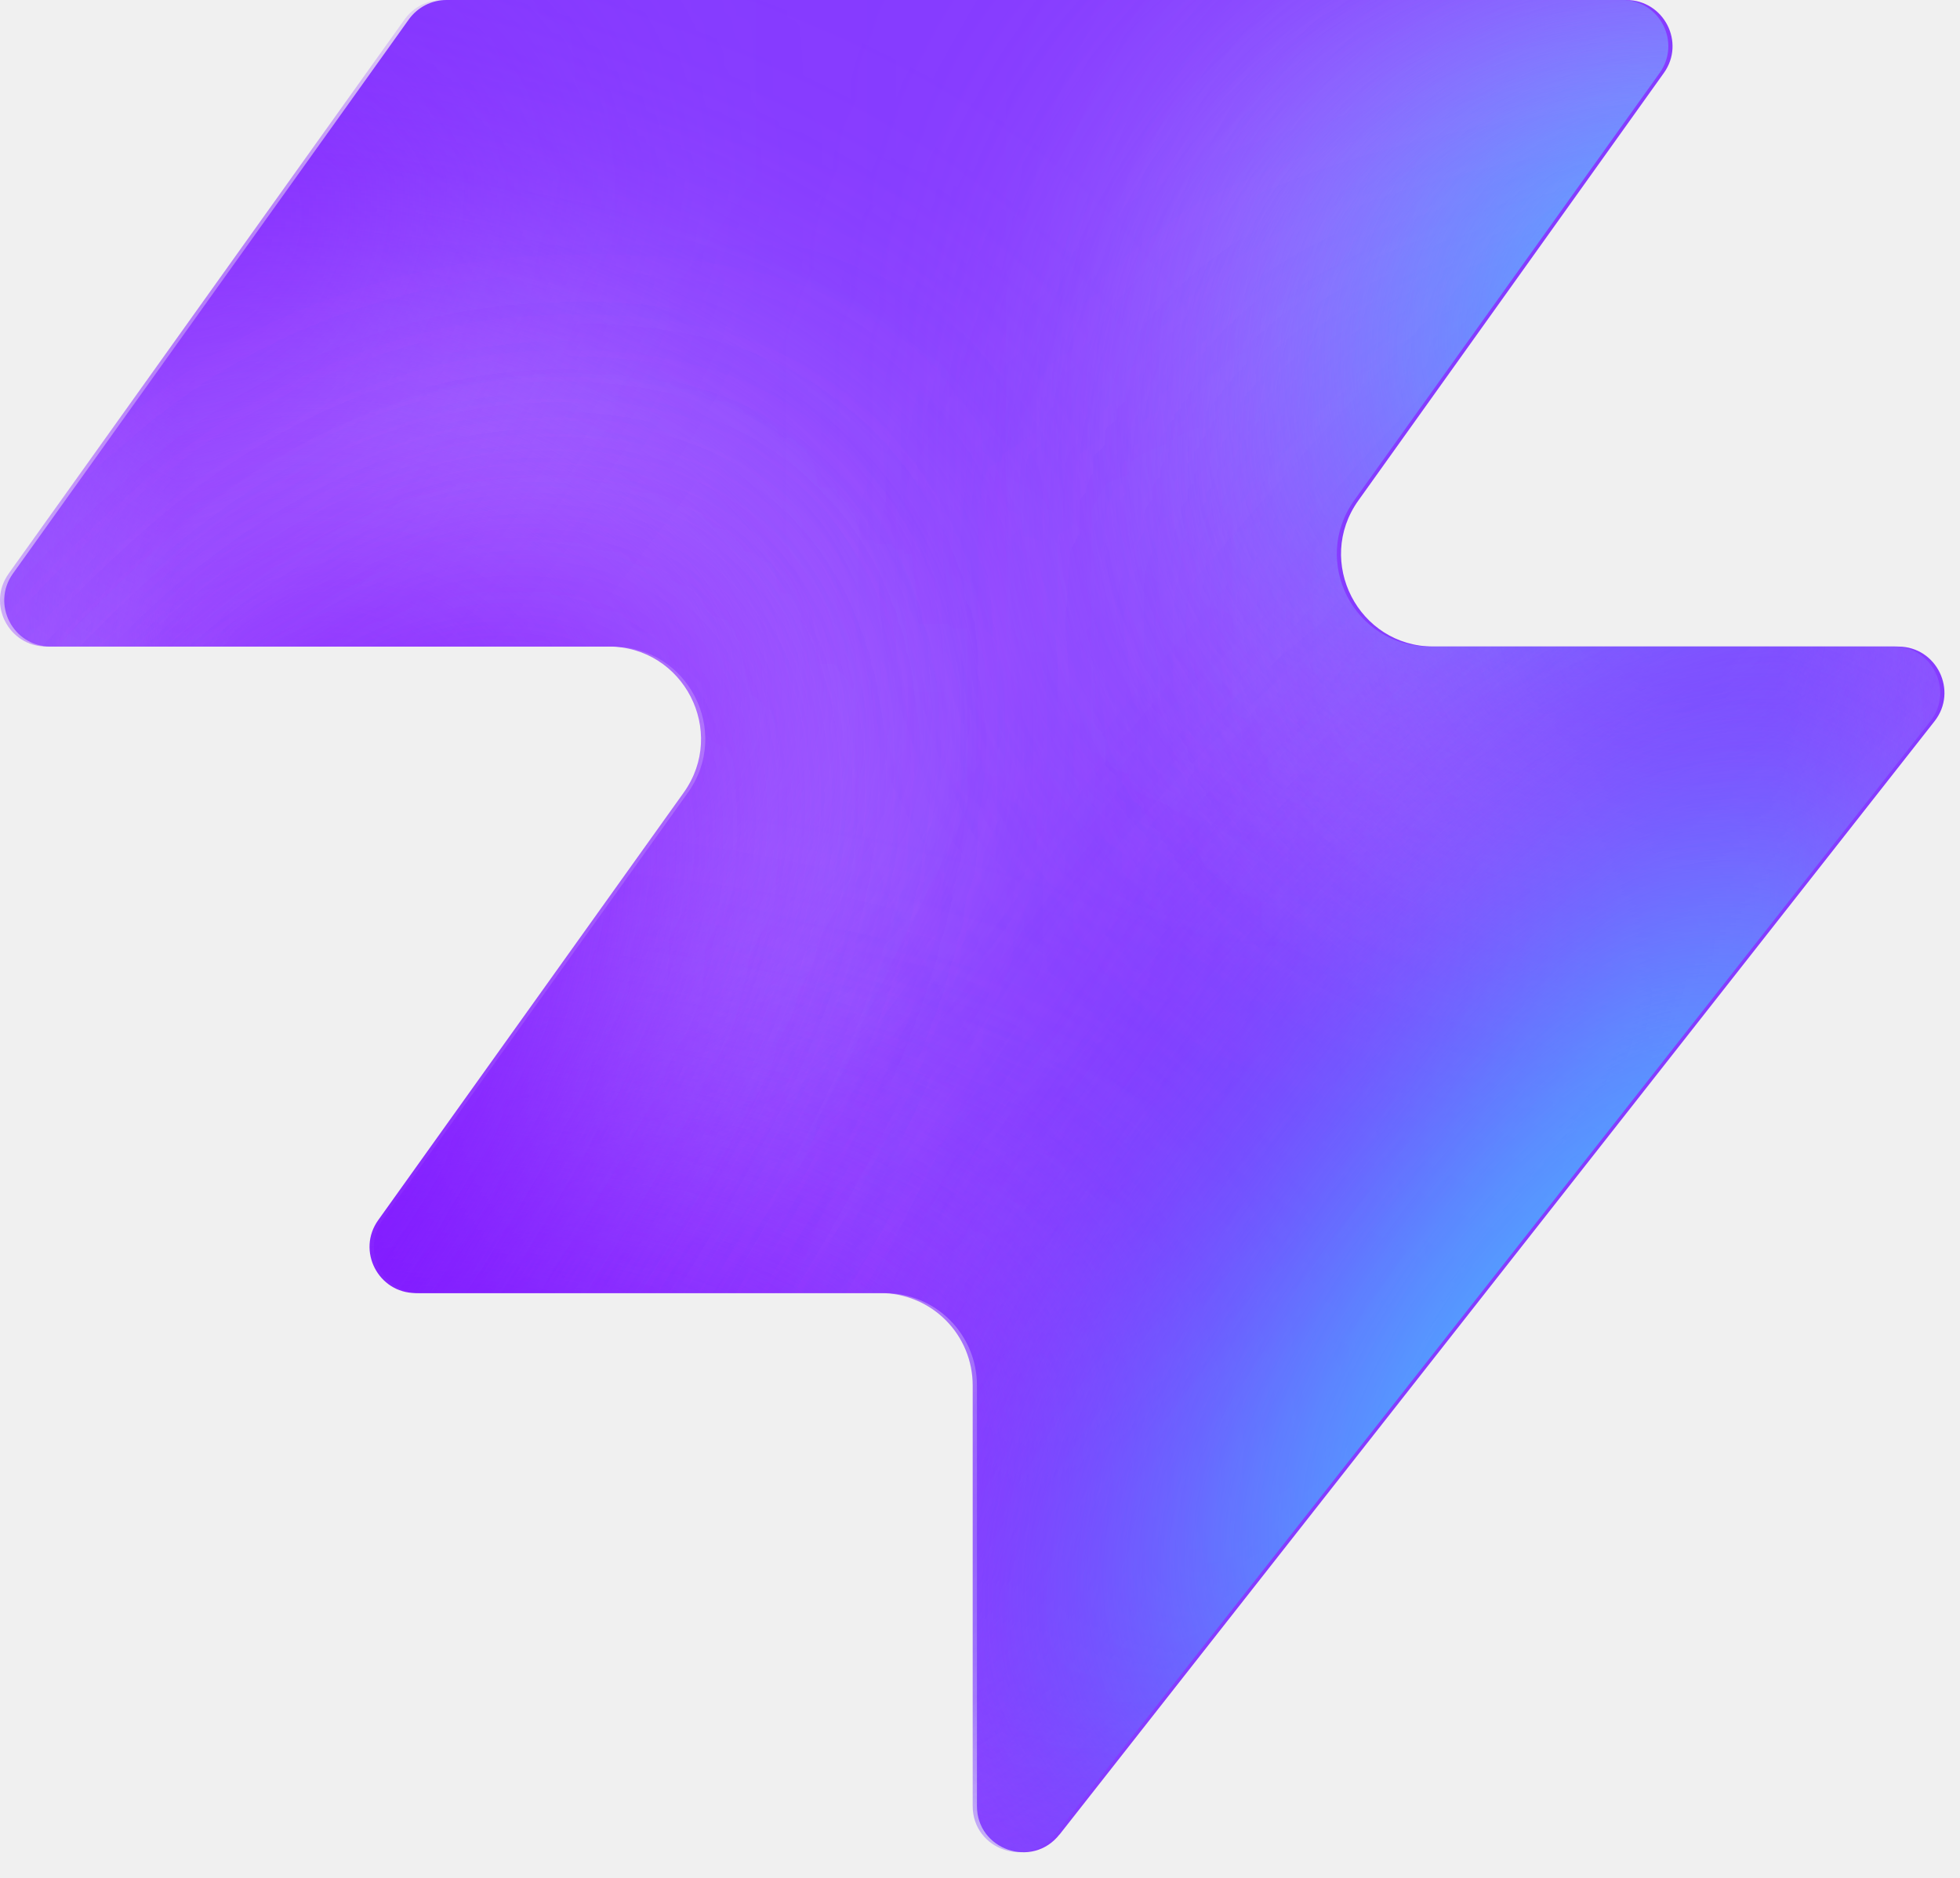
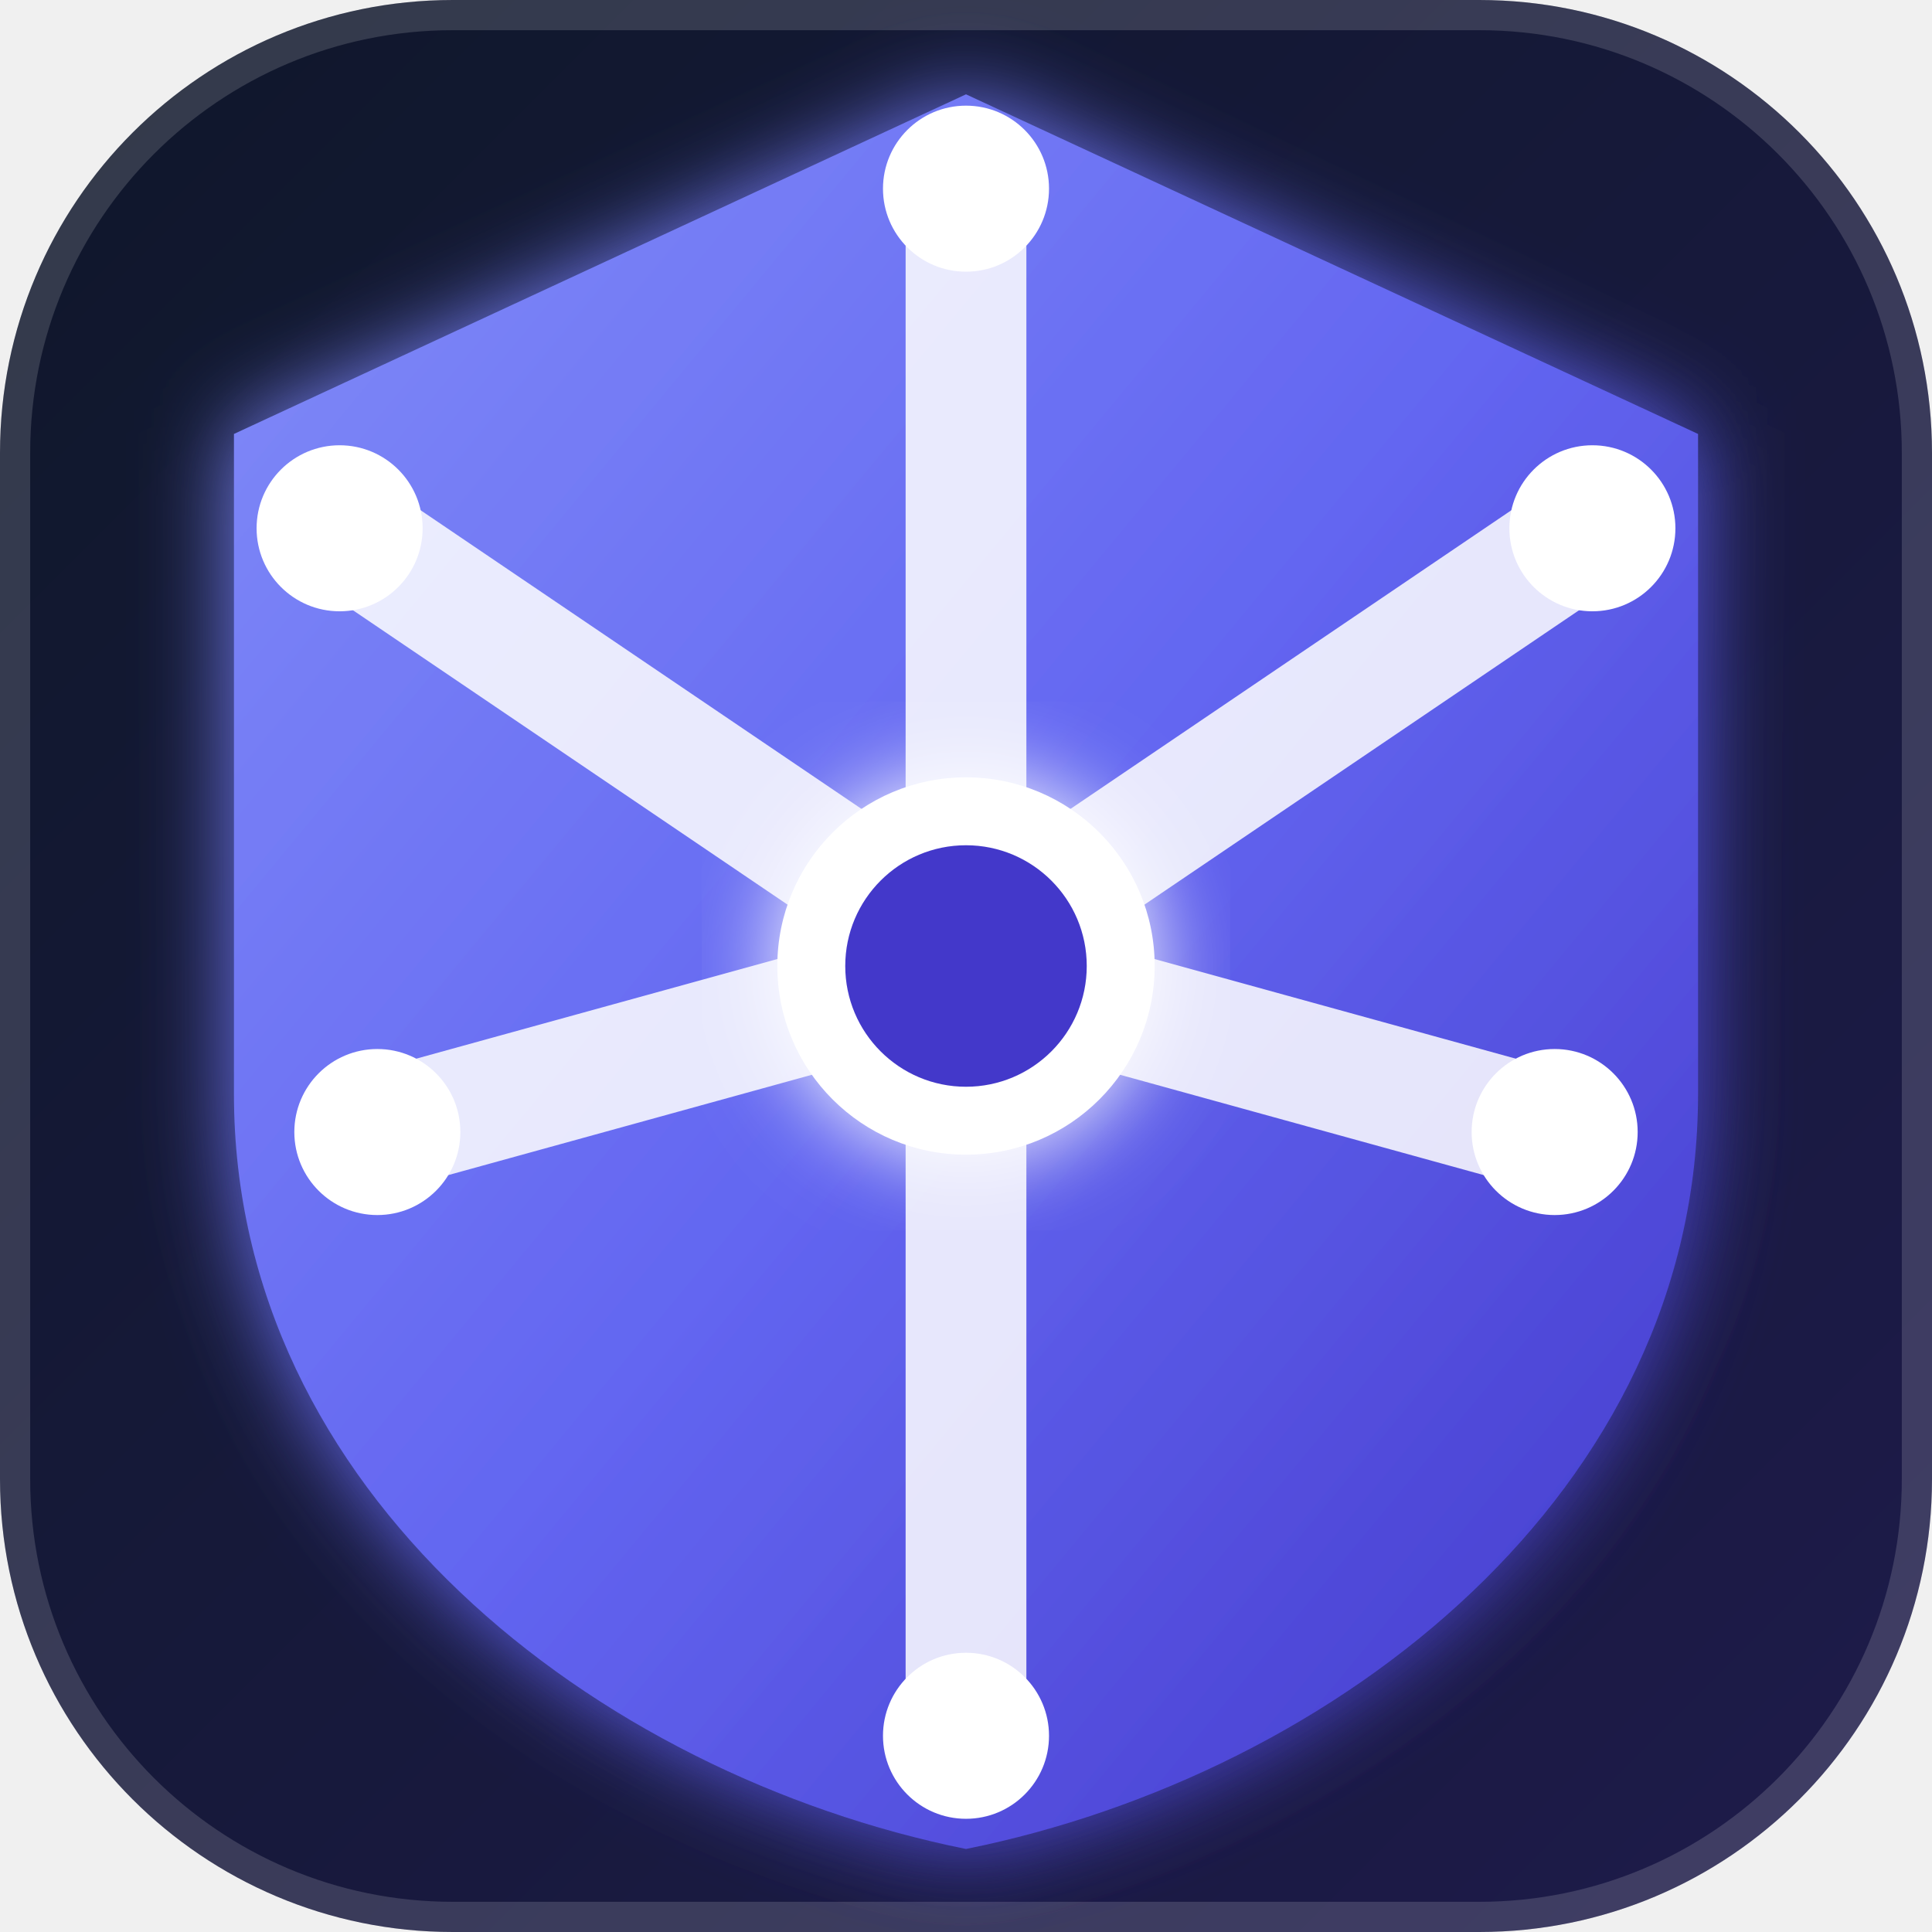
- <svg xmlns="http://www.w3.org/2000/svg" width="48" height="46" fill="none" viewBox="0 0 48 46">
-   <path fill="#863bff" d="M25.946 44.938c-.664.845-2.021.375-2.021-.698V33.937a2.26 2.26 0 0 0-2.262-2.262H10.287c-.92 0-1.456-1.04-.92-1.788l7.48-10.471c1.07-1.497 0-3.578-1.842-3.578H1.237c-.92 0-1.456-1.04-.92-1.788L10.013.474c.214-.297.556-.474.92-.474h28.894c.92 0 1.456 1.04.92 1.788l-7.48 10.471c-1.07 1.498 0 3.579 1.842 3.579h11.377c.943 0 1.473 1.088.89 1.83L25.947 44.94z" style="fill:#863bff;fill:color(display-p3 .525 .23 1);fill-opacity:1" />
-   <mask id="a" width="48" height="46" x="0" y="0" maskUnits="userSpaceOnUse" style="mask-type:alpha">
-     <path fill="#000" d="M25.842 44.938c-.664.844-2.021.375-2.021-.698V33.937a2.26 2.26 0 0 0-2.262-2.262H10.183c-.92 0-1.456-1.04-.92-1.788l7.48-10.471c1.07-1.498 0-3.579-1.842-3.579H1.133c-.92 0-1.456-1.04-.92-1.787L9.91.473c.214-.297.556-.474.92-.474h28.894c.92 0 1.456 1.04.92 1.788l-7.48 10.471c-1.07 1.498 0 3.578 1.842 3.578h11.377c.943 0 1.473 1.088.89 1.832L25.843 44.94z" style="fill:#000;fill-opacity:1" />
-   </mask>
-   <g mask="url(#a)">
-     <g filter="url(#b)">
-       <ellipse cx="5.508" cy="14.704" fill="#ede6ff" rx="5.508" ry="14.704" style="fill:#ede6ff;fill:color(display-p3 .927 .903 1);fill-opacity:1" transform="matrix(.00324 1 1 -.00324 -4.47 31.516)" />
-     </g>
-     <g filter="url(#c)">
-       <ellipse cx="10.399" cy="29.851" fill="#ede6ff" rx="10.399" ry="29.851" style="fill:#ede6ff;fill:color(display-p3 .927 .903 1);fill-opacity:1" transform="matrix(.00324 1 1 -.00324 -39.328 7.883)" />
-     </g>
-     <g filter="url(#d)">
-       <ellipse cx="5.508" cy="30.487" fill="#7e14ff" rx="5.508" ry="30.487" style="fill:#7e14ff;fill:color(display-p3 .492 .077 1);fill-opacity:1" transform="rotate(89.814 -25.913 -14.639)scale(1 -1)" />
-     </g>
-     <g filter="url(#e)">
-       <ellipse cx="5.508" cy="30.599" fill="#7e14ff" rx="5.508" ry="30.599" style="fill:#7e14ff;fill:color(display-p3 .492 .077 1);fill-opacity:1" transform="rotate(89.814 -32.644 -3.334)scale(1 -1)" />
-     </g>
-     <g filter="url(#f)">
-       <ellipse cx="5.508" cy="30.599" fill="#7e14ff" rx="5.508" ry="30.599" style="fill:#7e14ff;fill:color(display-p3 .492 .077 1);fill-opacity:1" transform="matrix(.00324 1 1 -.00324 -34.34 30.47)" />
-     </g>
-     <g filter="url(#g)">
-       <ellipse cx="14.072" cy="22.078" fill="#ede6ff" rx="14.072" ry="22.078" style="fill:#ede6ff;fill:color(display-p3 .927 .903 1);fill-opacity:1" transform="rotate(93.35 24.506 48.493)scale(-1 1)" />
-     </g>
-     <g filter="url(#h)">
-       <ellipse cx="3.47" cy="21.501" fill="#7e14ff" rx="3.47" ry="21.501" style="fill:#7e14ff;fill:color(display-p3 .492 .077 1);fill-opacity:1" transform="rotate(89.009 28.708 47.59)scale(-1 1)" />
-     </g>
-     <g filter="url(#i)">
-       <ellipse cx="3.47" cy="21.501" fill="#7e14ff" rx="3.47" ry="21.501" style="fill:#7e14ff;fill:color(display-p3 .492 .077 1);fill-opacity:1" transform="rotate(89.009 28.708 47.59)scale(-1 1)" />
-     </g>
-     <g filter="url(#j)">
-       <ellipse cx=".387" cy="8.972" fill="#7e14ff" rx="4.407" ry="29.108" style="fill:#7e14ff;fill:color(display-p3 .492 .077 1);fill-opacity:1" transform="rotate(39.51 .387 8.972)" />
-     </g>
-     <g filter="url(#k)">
-       <ellipse cx="47.523" cy="-6.092" fill="#7e14ff" rx="4.407" ry="29.108" style="fill:#7e14ff;fill:color(display-p3 .492 .077 1);fill-opacity:1" transform="rotate(37.892 47.523 -6.092)" />
-     </g>
-     <g filter="url(#l)">
-       <ellipse cx="41.412" cy="6.333" fill="#47bfff" rx="5.971" ry="9.665" style="fill:#47bfff;fill:color(display-p3 .28 .748 1);fill-opacity:1" transform="rotate(37.892 41.412 6.333)" />
-     </g>
-     <g filter="url(#m)">
-       <ellipse cx="-1.879" cy="38.332" fill="#7e14ff" rx="4.407" ry="29.108" style="fill:#7e14ff;fill:color(display-p3 .492 .077 1);fill-opacity:1" transform="rotate(37.892 -1.88 38.332)" />
-     </g>
-     <g filter="url(#n)">
-       <ellipse cx="-1.879" cy="38.332" fill="#7e14ff" rx="4.407" ry="29.108" style="fill:#7e14ff;fill:color(display-p3 .492 .077 1);fill-opacity:1" transform="rotate(37.892 -1.88 38.332)" />
-     </g>
-     <g filter="url(#o)">
-       <ellipse cx="35.651" cy="29.907" fill="#7e14ff" rx="4.407" ry="29.108" style="fill:#7e14ff;fill:color(display-p3 .492 .077 1);fill-opacity:1" transform="rotate(37.892 35.651 29.907)" />
-     </g>
-     <g filter="url(#p)">
-       <ellipse cx="38.418" cy="32.4" fill="#47bfff" rx="5.971" ry="15.297" style="fill:#47bfff;fill:color(display-p3 .28 .748 1);fill-opacity:1" transform="rotate(37.892 38.418 32.4)" />
-     </g>
-   </g>
+ <svg xmlns="http://www.w3.org/2000/svg" viewBox="0 0 512 512" width="100%" height="100%">
  <defs>
-     <filter id="b" width="60.045" height="41.654" x="-19.77" y="16.149" color-interpolation-filters="sRGB" filterUnits="userSpaceOnUse">
-       <feFlood flood-opacity="0" result="BackgroundImageFix" />
-       <feBlend in="SourceGraphic" in2="BackgroundImageFix" result="shape" />
-       <feGaussianBlur result="effect1_foregroundBlur_2002_17158" stdDeviation="7.659" />
-     </filter>
-     <filter id="c" width="90.34" height="51.437" x="-54.613" y="-7.533" color-interpolation-filters="sRGB" filterUnits="userSpaceOnUse">
-       <feFlood flood-opacity="0" result="BackgroundImageFix" />
-       <feBlend in="SourceGraphic" in2="BackgroundImageFix" result="shape" />
-       <feGaussianBlur result="effect1_foregroundBlur_2002_17158" stdDeviation="7.659" />
-     </filter>
-     <filter id="d" width="79.355" height="29.4" x="-49.64" y="2.03" color-interpolation-filters="sRGB" filterUnits="userSpaceOnUse">
-       <feFlood flood-opacity="0" result="BackgroundImageFix" />
-       <feBlend in="SourceGraphic" in2="BackgroundImageFix" result="shape" />
-       <feGaussianBlur result="effect1_foregroundBlur_2002_17158" stdDeviation="4.596" />
-     </filter>
-     <filter id="e" width="79.579" height="29.4" x="-45.045" y="20.029" color-interpolation-filters="sRGB" filterUnits="userSpaceOnUse">
-       <feFlood flood-opacity="0" result="BackgroundImageFix" />
-       <feBlend in="SourceGraphic" in2="BackgroundImageFix" result="shape" />
-       <feGaussianBlur result="effect1_foregroundBlur_2002_17158" stdDeviation="4.596" />
-     </filter>
-     <filter id="f" width="79.579" height="29.4" x="-43.513" y="21.178" color-interpolation-filters="sRGB" filterUnits="userSpaceOnUse">
-       <feFlood flood-opacity="0" result="BackgroundImageFix" />
-       <feBlend in="SourceGraphic" in2="BackgroundImageFix" result="shape" />
-       <feGaussianBlur result="effect1_foregroundBlur_2002_17158" stdDeviation="4.596" />
-     </filter>
-     <filter id="g" width="74.749" height="58.852" x="15.756" y="-17.901" color-interpolation-filters="sRGB" filterUnits="userSpaceOnUse">
-       <feFlood flood-opacity="0" result="BackgroundImageFix" />
-       <feBlend in="SourceGraphic" in2="BackgroundImageFix" result="shape" />
-       <feGaussianBlur result="effect1_foregroundBlur_2002_17158" stdDeviation="7.659" />
-     </filter>
-     <filter id="h" width="61.377" height="25.362" x="23.548" y="2.284" color-interpolation-filters="sRGB" filterUnits="userSpaceOnUse">
-       <feFlood flood-opacity="0" result="BackgroundImageFix" />
-       <feBlend in="SourceGraphic" in2="BackgroundImageFix" result="shape" />
-       <feGaussianBlur result="effect1_foregroundBlur_2002_17158" stdDeviation="4.596" />
-     </filter>
-     <filter id="i" width="61.377" height="25.362" x="23.548" y="2.284" color-interpolation-filters="sRGB" filterUnits="userSpaceOnUse">
-       <feFlood flood-opacity="0" result="BackgroundImageFix" />
-       <feBlend in="SourceGraphic" in2="BackgroundImageFix" result="shape" />
-       <feGaussianBlur result="effect1_foregroundBlur_2002_17158" stdDeviation="4.596" />
-     </filter>
-     <filter id="j" width="56.045" height="63.649" x="-27.636" y="-22.853" color-interpolation-filters="sRGB" filterUnits="userSpaceOnUse">
-       <feFlood flood-opacity="0" result="BackgroundImageFix" />
-       <feBlend in="SourceGraphic" in2="BackgroundImageFix" result="shape" />
-       <feGaussianBlur result="effect1_foregroundBlur_2002_17158" stdDeviation="4.596" />
-     </filter>
-     <filter id="k" width="54.814" height="64.646" x="20.116" y="-38.415" color-interpolation-filters="sRGB" filterUnits="userSpaceOnUse">
-       <feFlood flood-opacity="0" result="BackgroundImageFix" />
-       <feBlend in="SourceGraphic" in2="BackgroundImageFix" result="shape" />
-       <feGaussianBlur result="effect1_foregroundBlur_2002_17158" stdDeviation="4.596" />
-     </filter>
-     <filter id="l" width="33.541" height="35.313" x="24.641" y="-11.323" color-interpolation-filters="sRGB" filterUnits="userSpaceOnUse">
-       <feFlood flood-opacity="0" result="BackgroundImageFix" />
-       <feBlend in="SourceGraphic" in2="BackgroundImageFix" result="shape" />
-       <feGaussianBlur result="effect1_foregroundBlur_2002_17158" stdDeviation="4.596" />
-     </filter>
-     <filter id="m" width="54.814" height="64.646" x="-29.286" y="6.009" color-interpolation-filters="sRGB" filterUnits="userSpaceOnUse">
-       <feFlood flood-opacity="0" result="BackgroundImageFix" />
-       <feBlend in="SourceGraphic" in2="BackgroundImageFix" result="shape" />
-       <feGaussianBlur result="effect1_foregroundBlur_2002_17158" stdDeviation="4.596" />
-     </filter>
-     <filter id="n" width="54.814" height="64.646" x="-29.286" y="6.009" color-interpolation-filters="sRGB" filterUnits="userSpaceOnUse">
-       <feFlood flood-opacity="0" result="BackgroundImageFix" />
-       <feBlend in="SourceGraphic" in2="BackgroundImageFix" result="shape" />
-       <feGaussianBlur result="effect1_foregroundBlur_2002_17158" stdDeviation="4.596" />
-     </filter>
-     <filter id="o" width="54.814" height="64.646" x="8.244" y="-2.416" color-interpolation-filters="sRGB" filterUnits="userSpaceOnUse">
-       <feFlood flood-opacity="0" result="BackgroundImageFix" />
-       <feBlend in="SourceGraphic" in2="BackgroundImageFix" result="shape" />
-       <feGaussianBlur result="effect1_foregroundBlur_2002_17158" stdDeviation="4.596" />
-     </filter>
-     <filter id="p" width="39.409" height="43.623" x="18.713" y="10.588" color-interpolation-filters="sRGB" filterUnits="userSpaceOnUse">
-       <feFlood flood-opacity="0" result="BackgroundImageFix" />
-       <feBlend in="SourceGraphic" in2="BackgroundImageFix" result="shape" />
-       <feGaussianBlur result="effect1_foregroundBlur_2002_17158" stdDeviation="4.596" />
+     <linearGradient id="bg-grad" x1="0%" y1="0%" x2="100%" y2="100%">
+       <stop offset="0%" stop-color="#0f172a" />
+       <stop offset="100%" stop-color="#1e1b4b" />
+     </linearGradient>
+     <linearGradient id="single-tone-grad" x1="0%" y1="0%" x2="100%" y2="100%">
+       <stop offset="0%" stop-color="#818cf8" />
+       <stop offset="50%" stop-color="#6366f1" />
+       <stop offset="100%" stop-color="#4338ca" />
+     </linearGradient>
+     <filter id="glow" x="-20%" y="-20%" width="140%" height="140%">
+       <feGaussianBlur stdDeviation="12" result="blur" />
+       <feComposite in="SourceGraphic" in2="blur" operator="over" />
    </filter>
  </defs>
+   <rect width="512" height="512" rx="120" ry="120" fill="url(#bg-grad)" />
+   <rect width="504" height="504" x="4" y="4" rx="116" ry="116" fill="none" stroke="#ffffff" stroke-opacity="0.15" stroke-width="8" />
+   <g>
+     <path d="M 256 25 L 450 115 V 290 C 450 395 355 470 256 490 C 157 470 62 395 62 290 V 115 L 256 25 Z" fill="url(#single-tone-grad)" filter="url(#glow)" />
+     <path d="M 256 50 V 240 M 90 140 L 245 245 M 422 140 L 267 245 M 100 300 L 245 260 M 412 300 L 267 260 M 256 460 V 272" stroke="#ffffff" stroke-width="32" stroke-linecap="round" stroke-opacity="0.85" />
+     <circle cx="256" cy="50" r="22" fill="#ffffff" />
+     <circle cx="90" cy="140" r="22" fill="#ffffff" />
+     <circle cx="422" cy="140" r="22" fill="#ffffff" />
+     <circle cx="100" cy="300" r="22" fill="#ffffff" />
+     <circle cx="412" cy="300" r="22" fill="#ffffff" />
+     <circle cx="256" cy="460" r="22" fill="#ffffff" />
+     <circle cx="256" cy="256" r="50" fill="#ffffff" filter="url(#glow)" />
+     <circle cx="256" cy="256" r="32" fill="#4338ca" />
+   </g>
</svg>
